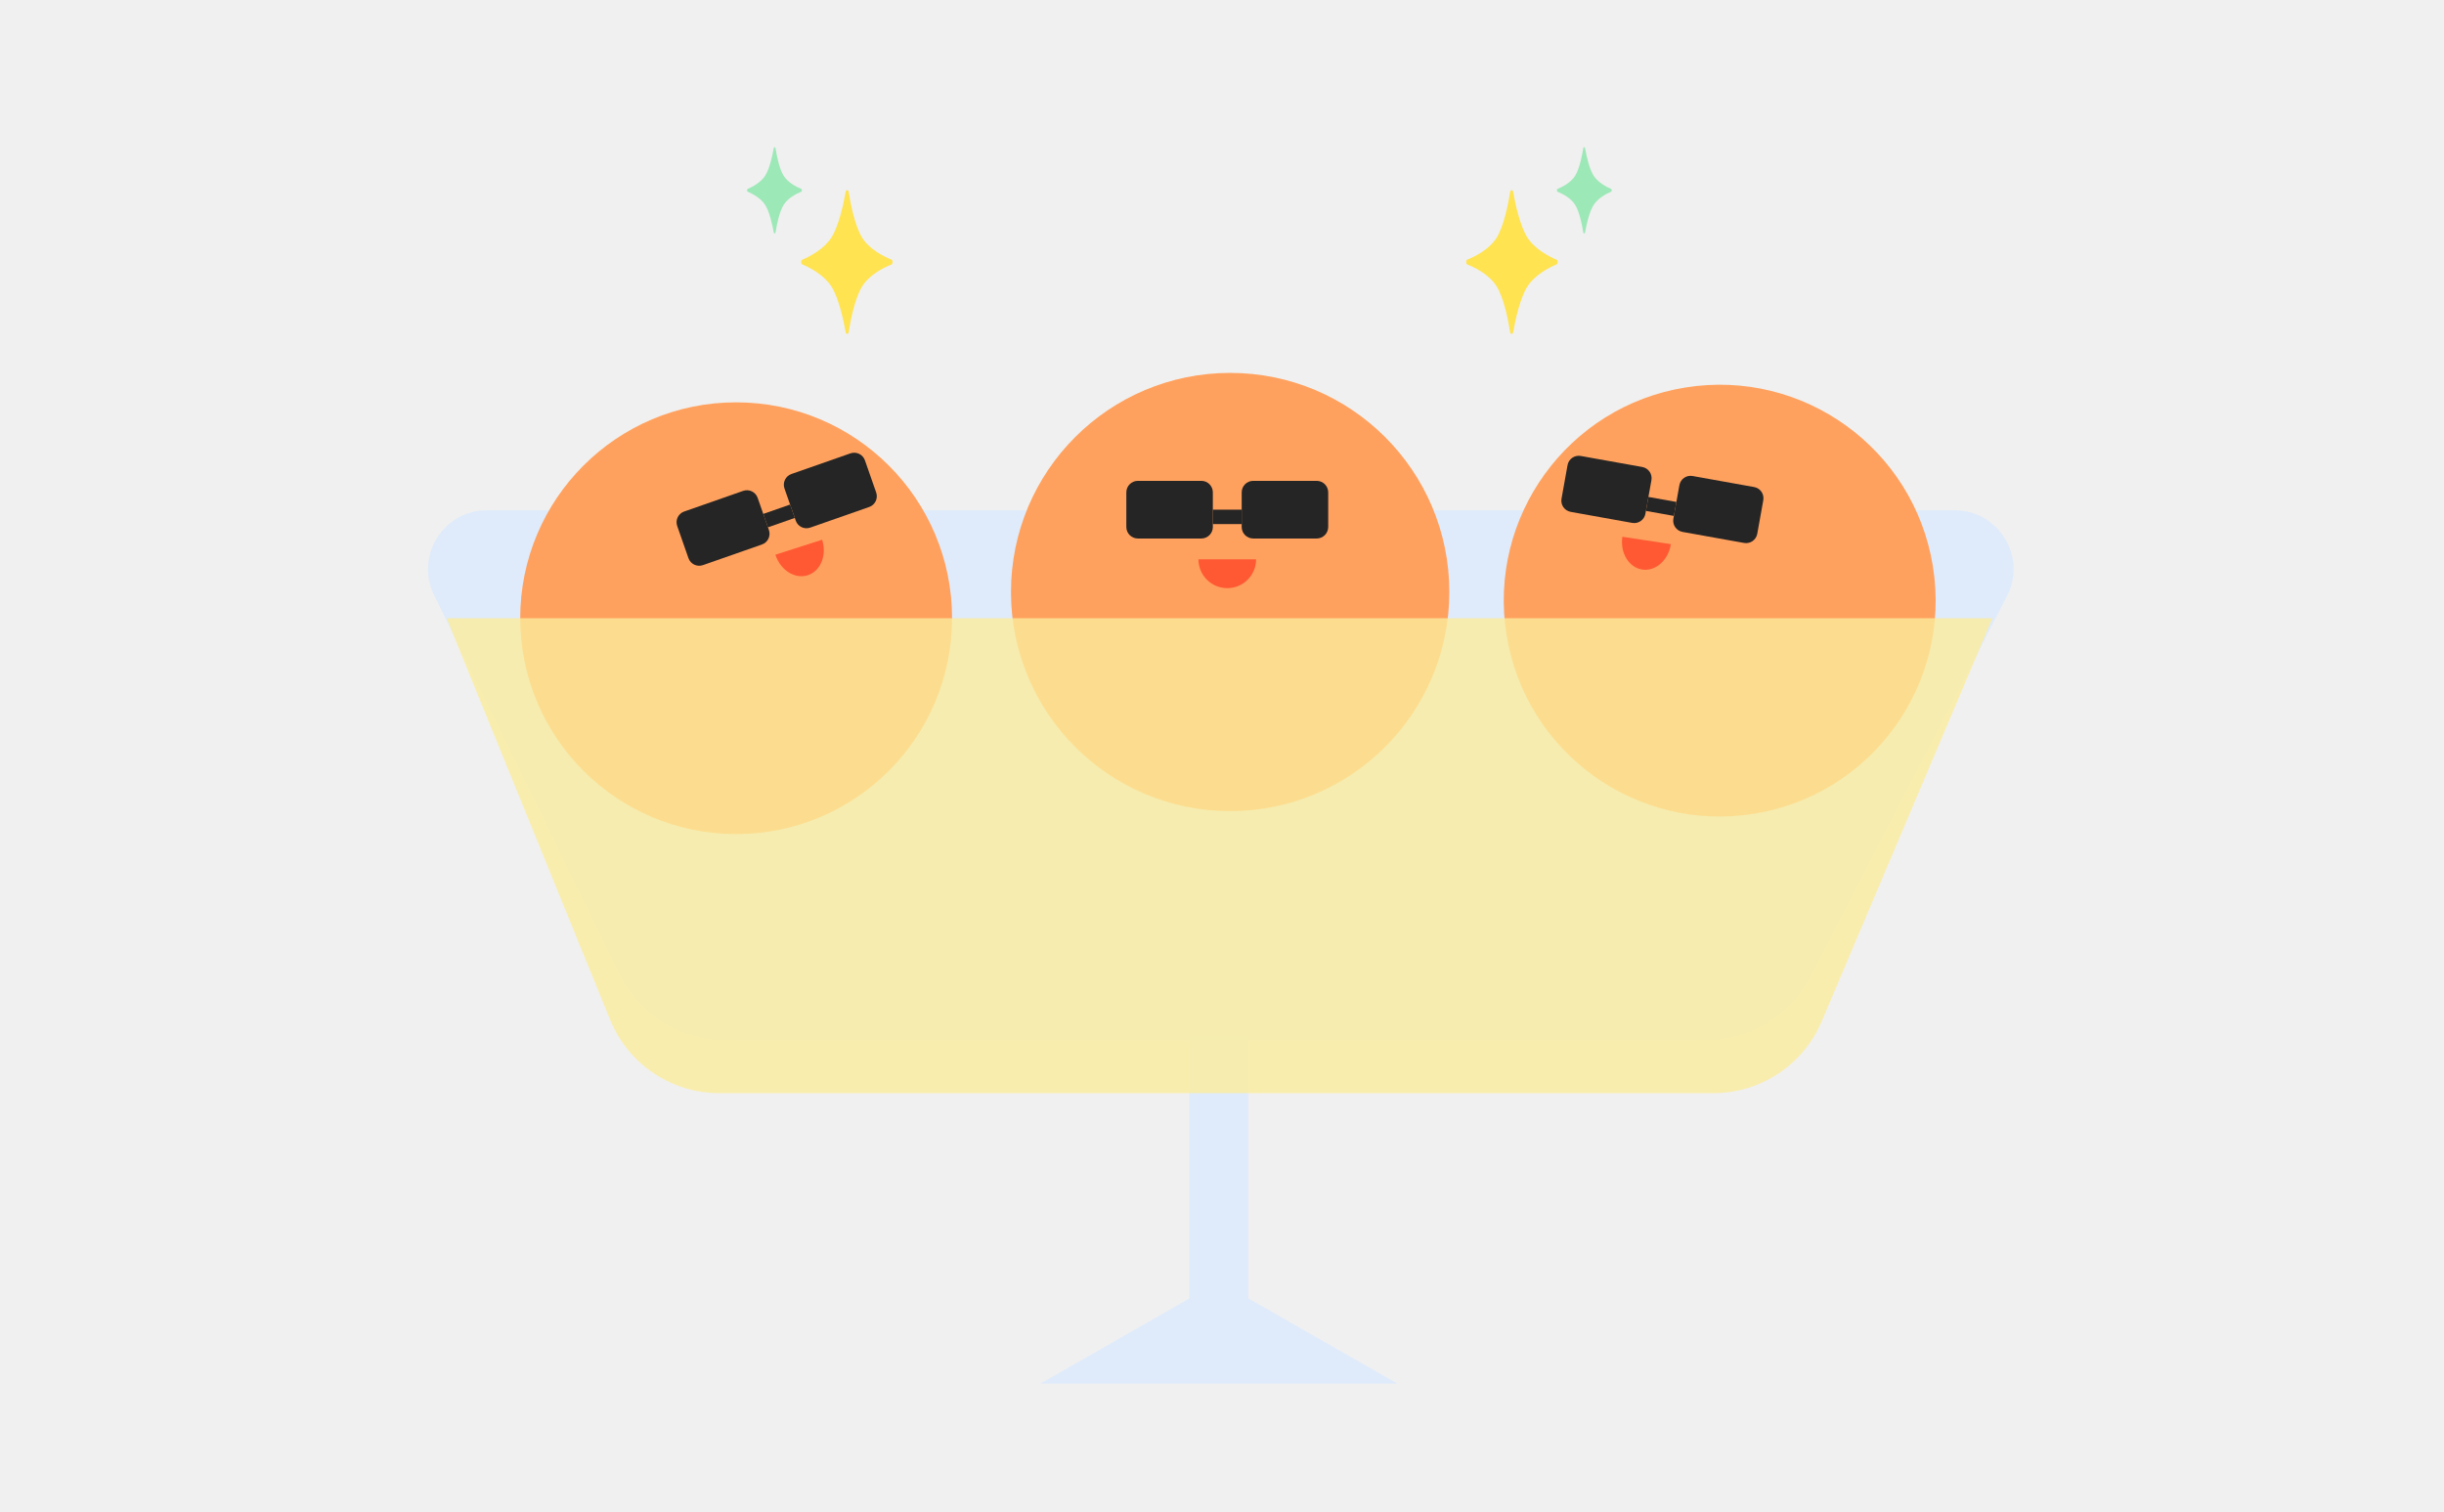
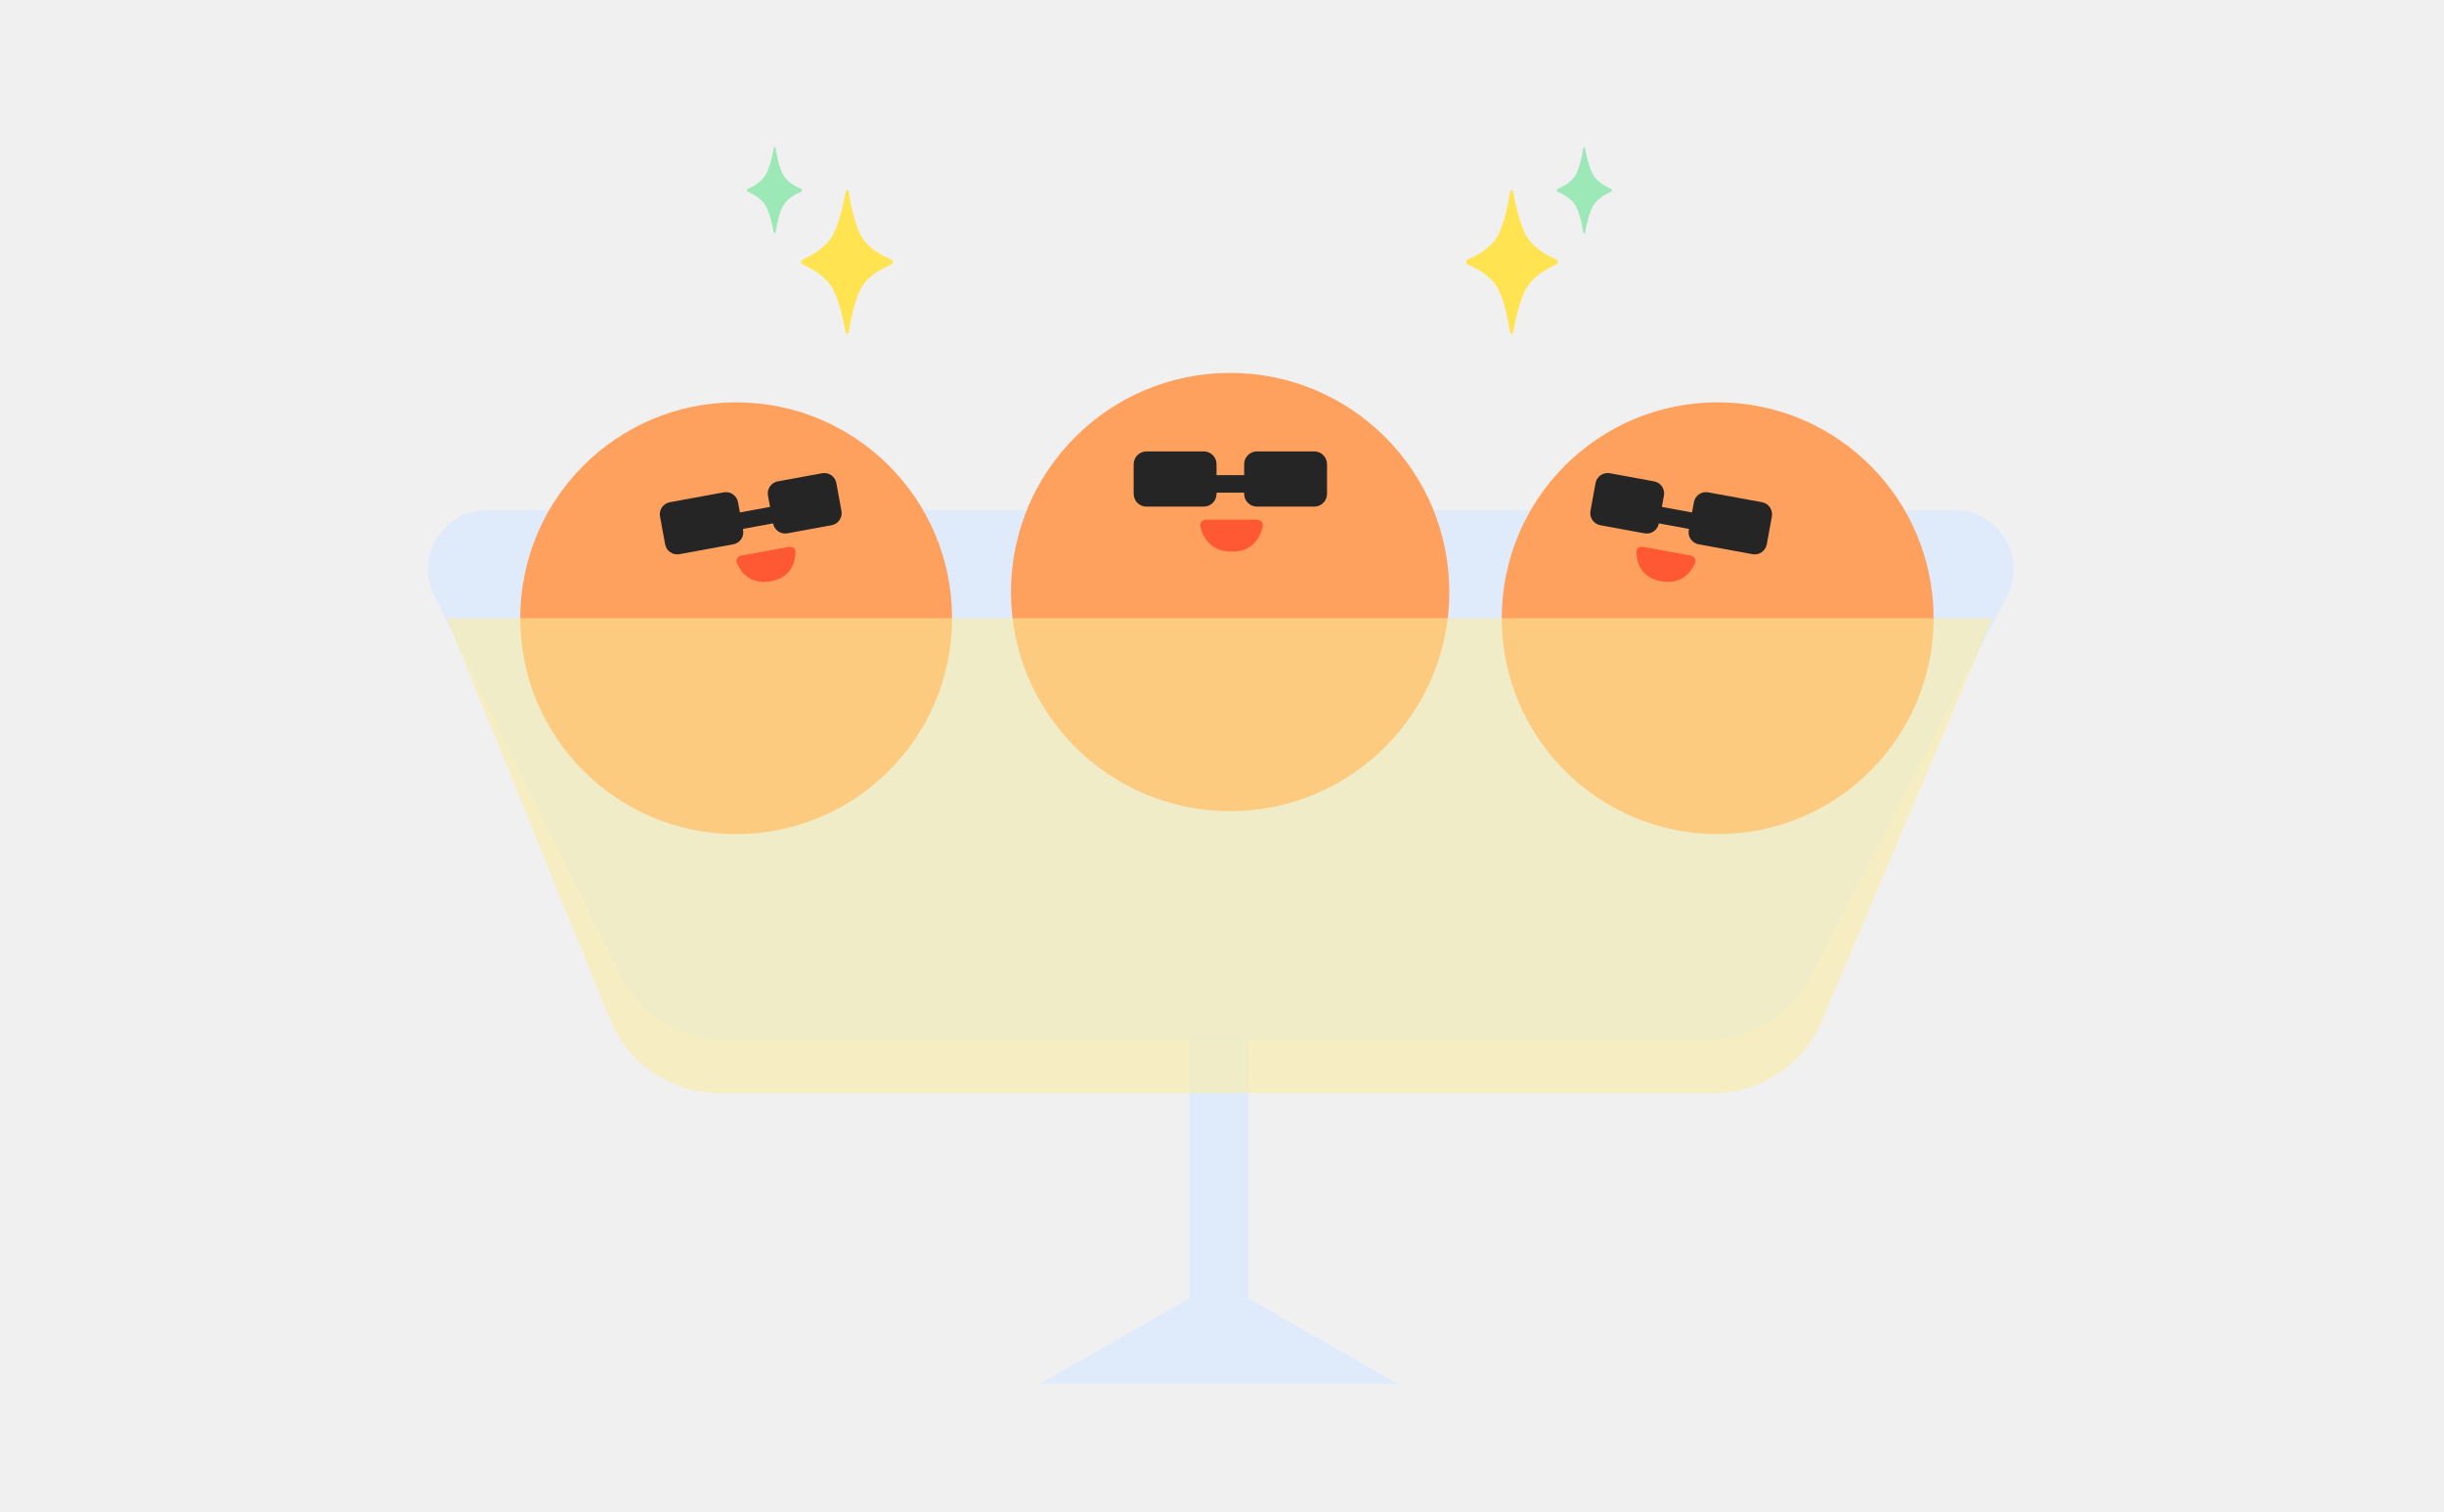
<svg xmlns="http://www.w3.org/2000/svg" width="249" height="154" viewBox="0 0 249 154" fill="none">
  <path d="M149.483 26.944C149.348 26.89 149.348 26.517 149.483 26.462C150.325 26.122 151.739 25.407 152.478 24.229C153.213 23.058 153.653 20.836 153.859 19.542C153.892 19.331 154.122 19.326 154.159 19.535C154.389 20.829 154.873 23.059 155.627 24.229C156.376 25.39 157.793 26.127 158.598 26.473C158.729 26.529 158.729 26.877 158.598 26.934C157.793 27.279 156.376 28.017 155.627 29.178C154.873 30.347 154.389 32.577 154.159 33.871C154.122 34.08 153.892 34.075 153.859 33.864C153.653 32.571 153.213 30.349 152.478 29.178C151.739 27.999 150.325 27.285 149.483 26.944Z" fill="#FFE350" />
  <g clip-path="url(#clip0_935_12495)">
    <path d="M158.682 19.538C158.601 19.506 158.601 19.282 158.682 19.249C159.188 19.045 160.036 18.616 160.479 17.909C160.92 17.206 161.185 15.873 161.308 15.097C161.328 14.97 161.466 14.967 161.488 15.093C161.626 15.869 161.916 17.207 162.369 17.909C162.818 18.605 163.668 19.048 164.151 19.255C164.23 19.289 164.23 19.498 164.151 19.532C163.668 19.739 162.818 20.182 162.369 20.878C161.916 21.58 161.626 22.918 161.488 23.694C161.466 23.82 161.328 23.817 161.308 23.69C161.185 22.914 160.92 21.581 160.479 20.878C160.036 20.171 159.188 19.742 158.682 19.538Z" fill="#9DE8B7" />
  </g>
  <path d="M90.838 26.944C90.974 26.89 90.974 26.517 90.838 26.462C89.997 26.122 88.583 25.407 87.843 24.229C87.109 23.058 86.668 20.836 86.462 19.542C86.429 19.331 86.2 19.326 86.162 19.535C85.932 20.829 85.449 23.059 84.694 24.229C83.945 25.39 82.528 26.127 81.724 26.473C81.592 26.529 81.592 26.877 81.724 26.934C82.528 27.279 83.945 28.017 84.694 29.178C85.449 30.347 85.932 32.577 86.162 33.871C86.2 34.08 86.429 34.075 86.462 33.864C86.668 32.571 87.109 30.349 87.843 29.178C88.583 27.999 89.996 27.285 90.838 26.944Z" fill="#FFE350" />
  <g clip-path="url(#clip1_935_12495)">
    <path d="M81.639 19.538C81.72 19.506 81.72 19.282 81.639 19.249C81.134 19.045 80.285 18.616 79.842 17.909C79.401 17.206 79.137 15.873 79.013 15.097C78.993 14.97 78.856 14.967 78.833 15.093C78.695 15.869 78.405 17.207 77.952 17.909C77.503 18.605 76.653 19.048 76.17 19.255C76.091 19.289 76.091 19.498 76.17 19.532C76.653 19.739 77.503 20.182 77.952 20.878C78.405 21.58 78.695 22.918 78.833 23.694C78.856 23.82 78.993 23.817 79.013 23.69C79.137 22.914 79.401 21.581 79.842 20.878C80.285 20.171 81.134 19.742 81.639 19.538Z" fill="#9DE8B7" />
  </g>
  <path fill-rule="evenodd" clip-rule="evenodd" d="M127.187 105.625H121.187V132.312L106 141H142.373L127.187 132.312V105.625Z" fill="#DBEAFE" fill-opacity="0.8" />
  <g filter="url(#filter0_b_935_12495)">
    <path d="M199.144 52H49.613C45.176 52 42.274 56.65 44.223 60.636L63.116 99.272C65.129 103.389 69.313 106 73.896 106H173.78C178.267 106 182.379 103.497 184.439 99.511L204.474 60.755C206.538 56.762 203.64 52 199.144 52Z" fill="#DBEAFE" fill-opacity="0.8" />
    <circle cx="125.331" cy="60.331" r="22.331" fill="#FFA15E" />
-     <path fill-rule="evenodd" clip-rule="evenodd" d="M122.099 57C122.099 58.622 123.415 59.937 125.037 59.937C126.659 59.937 127.975 58.622 127.975 57H122.099Z" fill="#FF5934" />
-     <rect x="114.753" y="49" width="8.815" height="5.877" rx="1.175" fill="#252525" />
-     <rect x="126.506" y="49" width="8.815" height="5.877" rx="1.175" fill="#252525" />
-     <rect x="123.568" y="51.938" width="2.938" height="1.469" fill="#252525" />
+     <path fill-rule="evenodd" clip-rule="evenodd" d="M115.5 47.304C115.5 46.584 116.084 46 116.804 46H122.639C123.359 46 123.943 46.584 123.943 47.304V48.42H126.757V47.304C126.757 46.584 127.341 46 128.061 46H133.896C134.616 46 135.2 46.584 135.2 47.304V50.325C135.2 51.045 134.616 51.629 133.896 51.629H128.061C127.341 51.629 126.757 51.045 126.757 50.325V50.202H123.943V50.325C123.943 51.045 123.359 51.629 122.639 51.629H116.804C116.084 51.629 115.5 51.045 115.5 50.325V47.304Z" fill="#252525" />
+     <path d="M128.064 52.956H122.89C122.514 52.956 122.211 53.276 122.293 53.644C122.544 54.767 123.327 56.217 125.56 56.217C127.646 56.217 128.439 54.732 128.652 53.604C128.719 53.25 128.424 52.956 128.064 52.956Z" fill="#FF5934" />
    <circle cx="75" cy="63" r="22" fill="#FFA15E" />
-     <path fill-rule="evenodd" clip-rule="evenodd" d="M79 56.528C79.507 58.106 80.983 59.042 82.297 58.62C83.612 58.198 84.267 56.577 83.761 55L79 56.528Z" fill="#FF5934" />
-     <rect x="68.612" y="52.508" width="8.684" height="5.789" rx="1.158" transform="rotate(-19.2826 68.6123 52.5078)" fill="#252525" />
-     <rect x="79.541" y="48.685" width="8.684" height="5.789" rx="1.158" transform="rotate(-19.2826 79.5408 48.6846)" fill="#252525" />
-     <rect x="77.764" y="52.371" width="2.895" height="1.447" transform="rotate(-19.2826 77.7644 52.3711)" fill="#252525" />
-     <circle cx="22" cy="22" r="22" transform="matrix(-0.987367 0.15845 0.15845 0.987367 193.444 36)" fill="#FFA15E" />
-     <path fill-rule="evenodd" clip-rule="evenodd" d="M170.233 55.452C169.982 57.09 168.673 58.249 167.309 58.04C165.944 57.832 165.041 56.335 165.29 54.697L170.233 55.452Z" fill="#FF5934" />
-     <rect width="8.684" height="5.789" rx="1.158" transform="matrix(-0.984301 -0.176496 -0.176496 0.984301 179.852 49.8359)" fill="#252525" />
-     <rect width="8.684" height="5.789" rx="1.158" transform="matrix(-0.984301 -0.176496 -0.176496 0.984301 168.456 47.793)" fill="#252525" />
-     <rect width="2.895" height="1.447" transform="matrix(-0.984301 -0.176496 -0.176496 0.984301 170.794 51.1514)" fill="#252525" />
+     <path fill-rule="evenodd" clip-rule="evenodd" d="M78.244 50.506C78.12 49.828 78.568 49.178 79.246 49.053L83.755 48.225C84.433 48.101 85.083 48.549 85.208 49.227L85.73 52.069C85.854 52.747 85.406 53.397 84.728 53.522L80.219 54.35C79.541 54.474 78.891 54.026 78.766 53.348L78.764 53.335L75.69 53.899L75.711 54.015C75.835 54.693 75.387 55.343 74.709 55.467L69.219 56.475C68.541 56.6 67.891 56.151 67.766 55.474L67.244 52.632C67.12 51.954 67.568 51.303 68.246 51.179L73.737 50.171C74.414 50.046 75.065 50.495 75.189 51.173L75.382 52.222L78.456 51.657L78.244 50.506Z" fill="#252525" />
+     <path d="M80.38 55.724L75.512 56.618C75.157 56.683 74.928 57.036 75.069 57.368C75.499 58.382 76.486 59.611 78.588 59.225C80.55 58.864 81.04 57.331 81.045 56.232C81.047 55.887 80.719 55.662 80.38 55.724Z" fill="#FF5934" />
+     <circle cx="22" cy="22" r="22" transform="matrix(-1 0 0 1 197 41)" fill="#FFA15E" />
+     <path fill-rule="evenodd" clip-rule="evenodd" d="M169.524 50.506C169.648 49.828 169.199 49.178 168.522 49.053L164.013 48.225C163.335 48.101 162.684 48.549 162.56 49.227L162.038 52.069C161.914 52.747 162.362 53.397 163.04 53.522L167.549 54.35C168.227 54.474 168.877 54.026 169.002 53.348L169.004 53.335L172.078 53.899L172.057 54.015C171.932 54.693 172.381 55.343 173.059 55.467L178.549 56.475C179.227 56.6 179.877 56.151 180.002 55.474L180.524 52.632C180.648 51.954 180.2 51.303 179.522 51.179L174.031 50.171C173.353 50.046 172.703 50.495 172.579 51.173L172.386 52.222L169.312 51.657L169.524 50.506Z" fill="#252525" />
+     <path d="M167.388 55.724L172.256 56.618C172.611 56.683 172.84 57.036 172.699 57.368C172.269 58.382 171.281 59.611 169.18 59.225C167.217 58.864 166.728 57.331 166.722 56.232C166.721 55.887 167.049 55.662 167.388 55.724Z" fill="#FF5934" />
  </g>
  <g filter="url(#filter1_b_935_12495)">
-     <path d="M203 63H45.5L62.163 103.925C64.003 108.445 68.397 111.4 73.277 111.4H174.554C179.373 111.4 183.725 108.517 185.604 104.079L203 63Z" fill="#FBEC9C" fill-opacity="0.8" />
+     <path d="M203 63H45.5L62.163 103.925C64.003 108.445 68.397 111.4 73.277 111.4H174.554C179.373 111.4 183.725 108.517 185.604 104.079L203 63Z" fill="#FBEC9C" fill-opacity="0.55" />
  </g>
  <defs>
    <filter id="filter0_b_935_12495" x="39.605" y="34" width="169.547" height="76" filterUnits="userSpaceOnUse" color-interpolation-filters="sRGB">
      <feFlood flood-opacity="0" result="BackgroundImageFix" />
      <feGaussianBlur in="BackgroundImageFix" stdDeviation="2" />
      <feComposite in2="SourceAlpha" operator="in" result="effect1_backgroundBlur_935_12495" />
      <feBlend mode="normal" in="SourceGraphic" in2="effect1_backgroundBlur_935_12495" result="shape" />
    </filter>
    <filter id="filter1_b_935_12495" x="21.5" y="39" width="205.5" height="96.4" filterUnits="userSpaceOnUse" color-interpolation-filters="sRGB">
      <feFlood flood-opacity="0" result="BackgroundImageFix" />
      <feGaussianBlur in="BackgroundImageFix" stdDeviation="12" />
      <feComposite in2="SourceAlpha" operator="in" result="effect1_backgroundBlur_935_12495" />
      <feBlend mode="normal" in="SourceGraphic" in2="effect1_backgroundBlur_935_12495" result="shape" />
    </filter>
    <clipPath id="clip0_935_12495">
      <rect width="6.928" height="10.887" fill="white" transform="translate(158.393 14)" />
    </clipPath>
    <clipPath id="clip1_935_12495">
      <rect width="6.928" height="10.887" fill="white" transform="matrix(-1 0 0 1 81.9285 14)" />
    </clipPath>
  </defs>
</svg>
